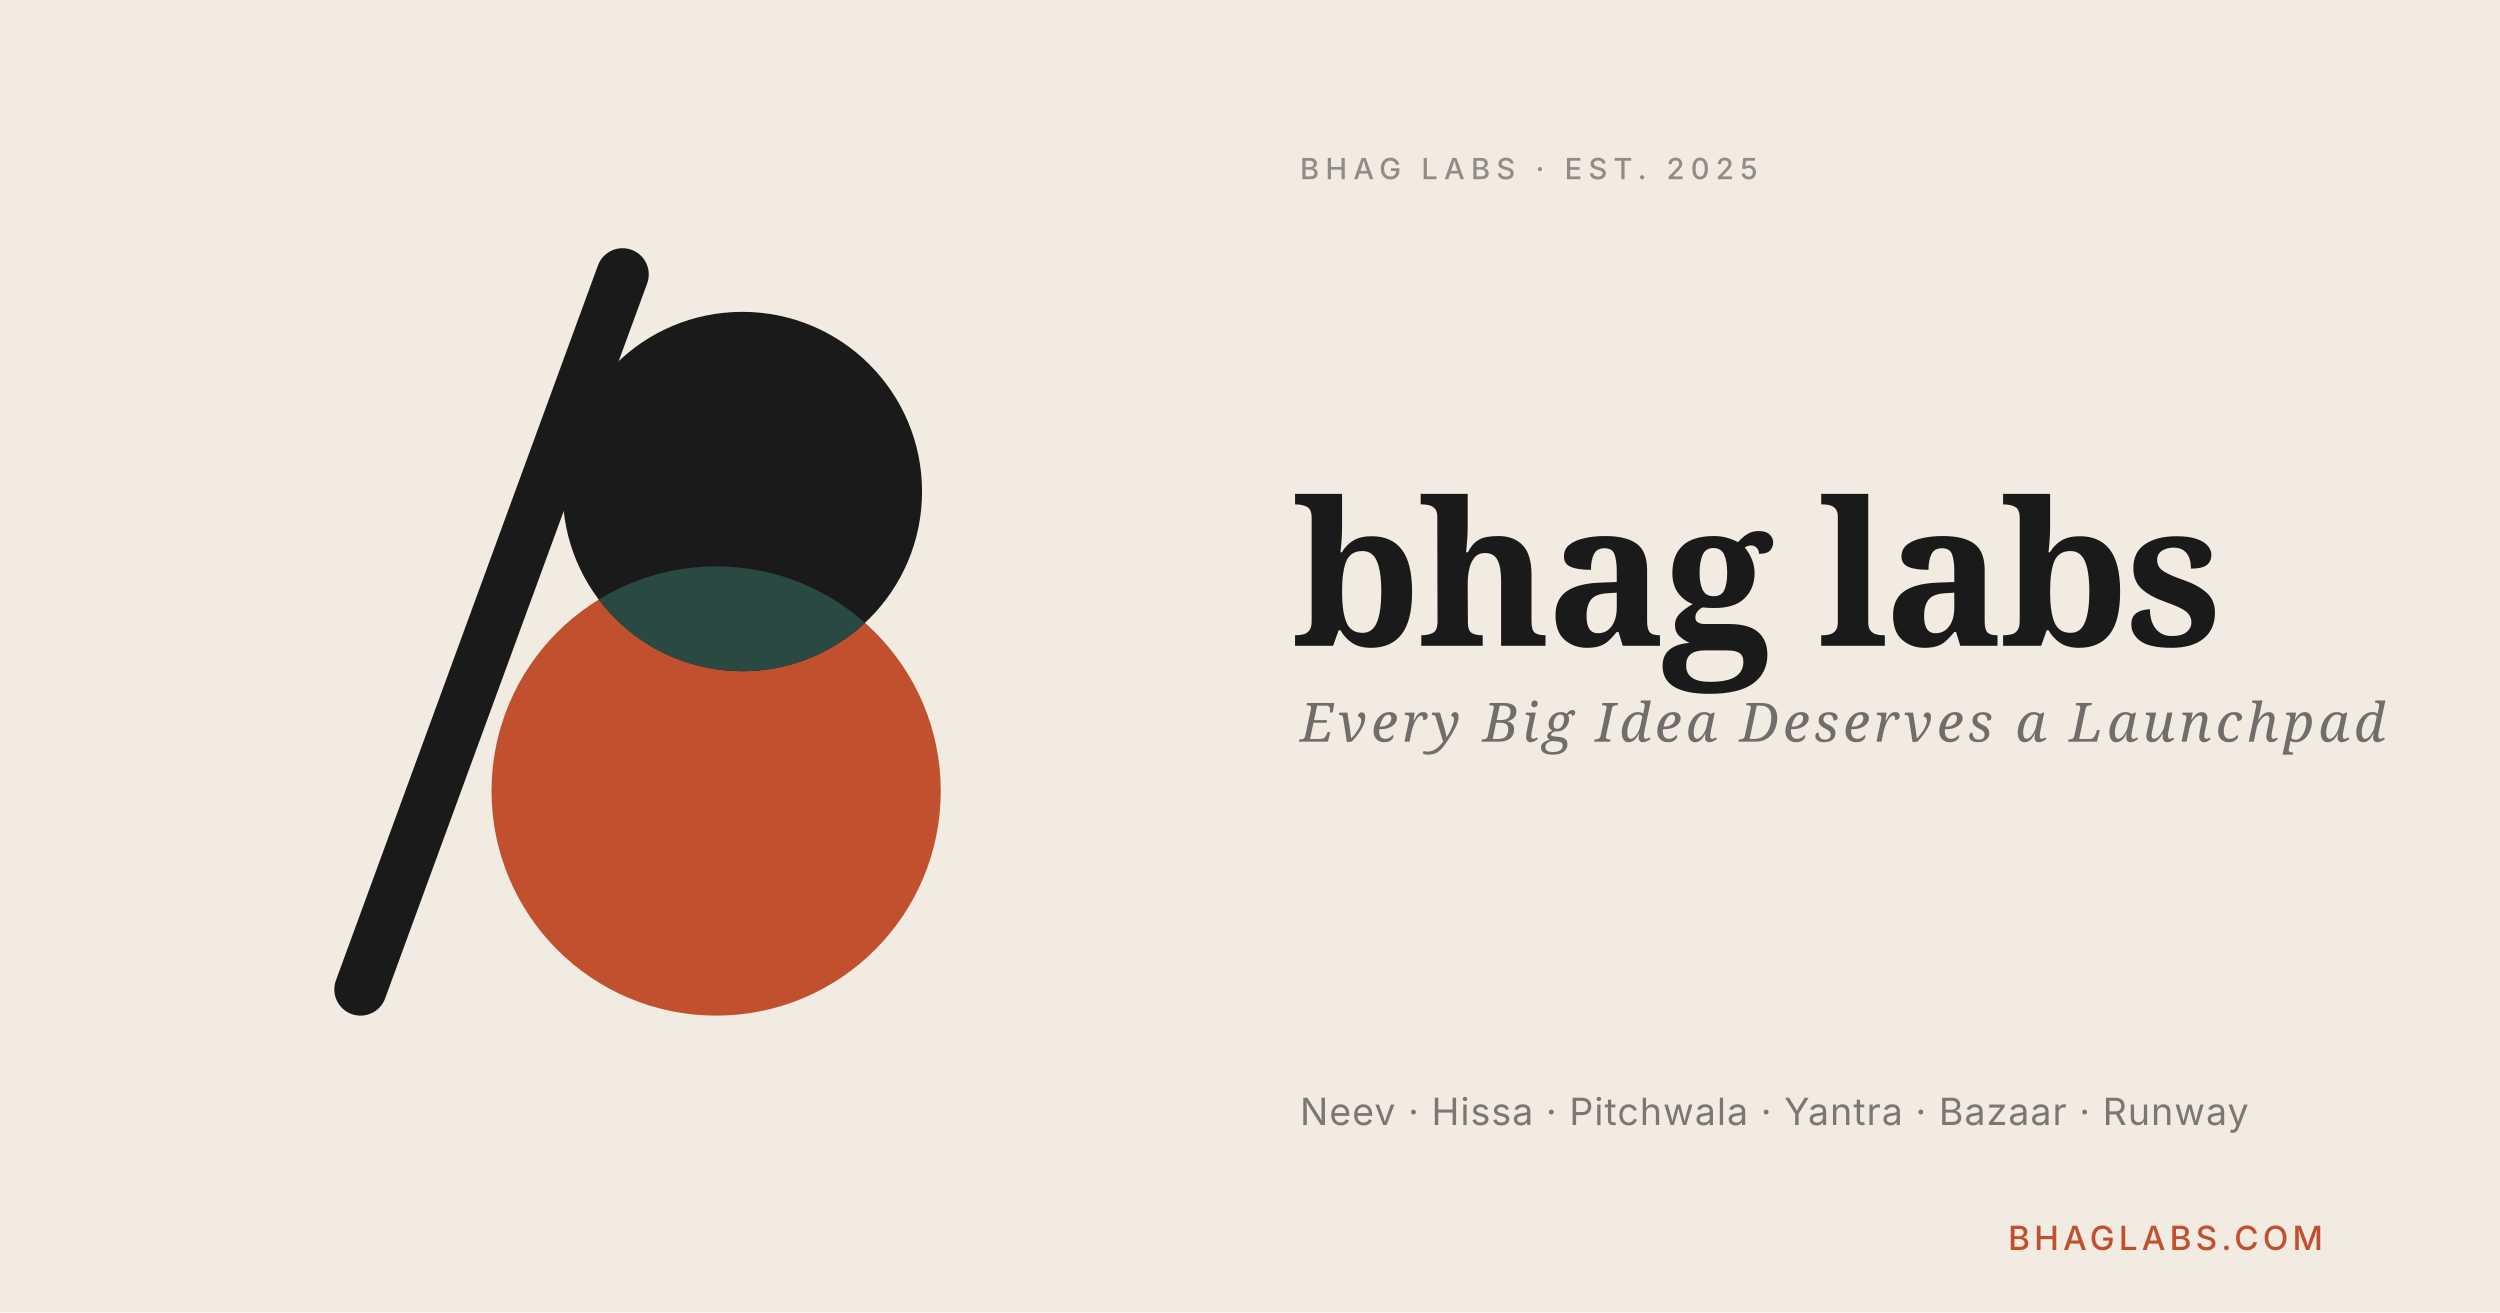
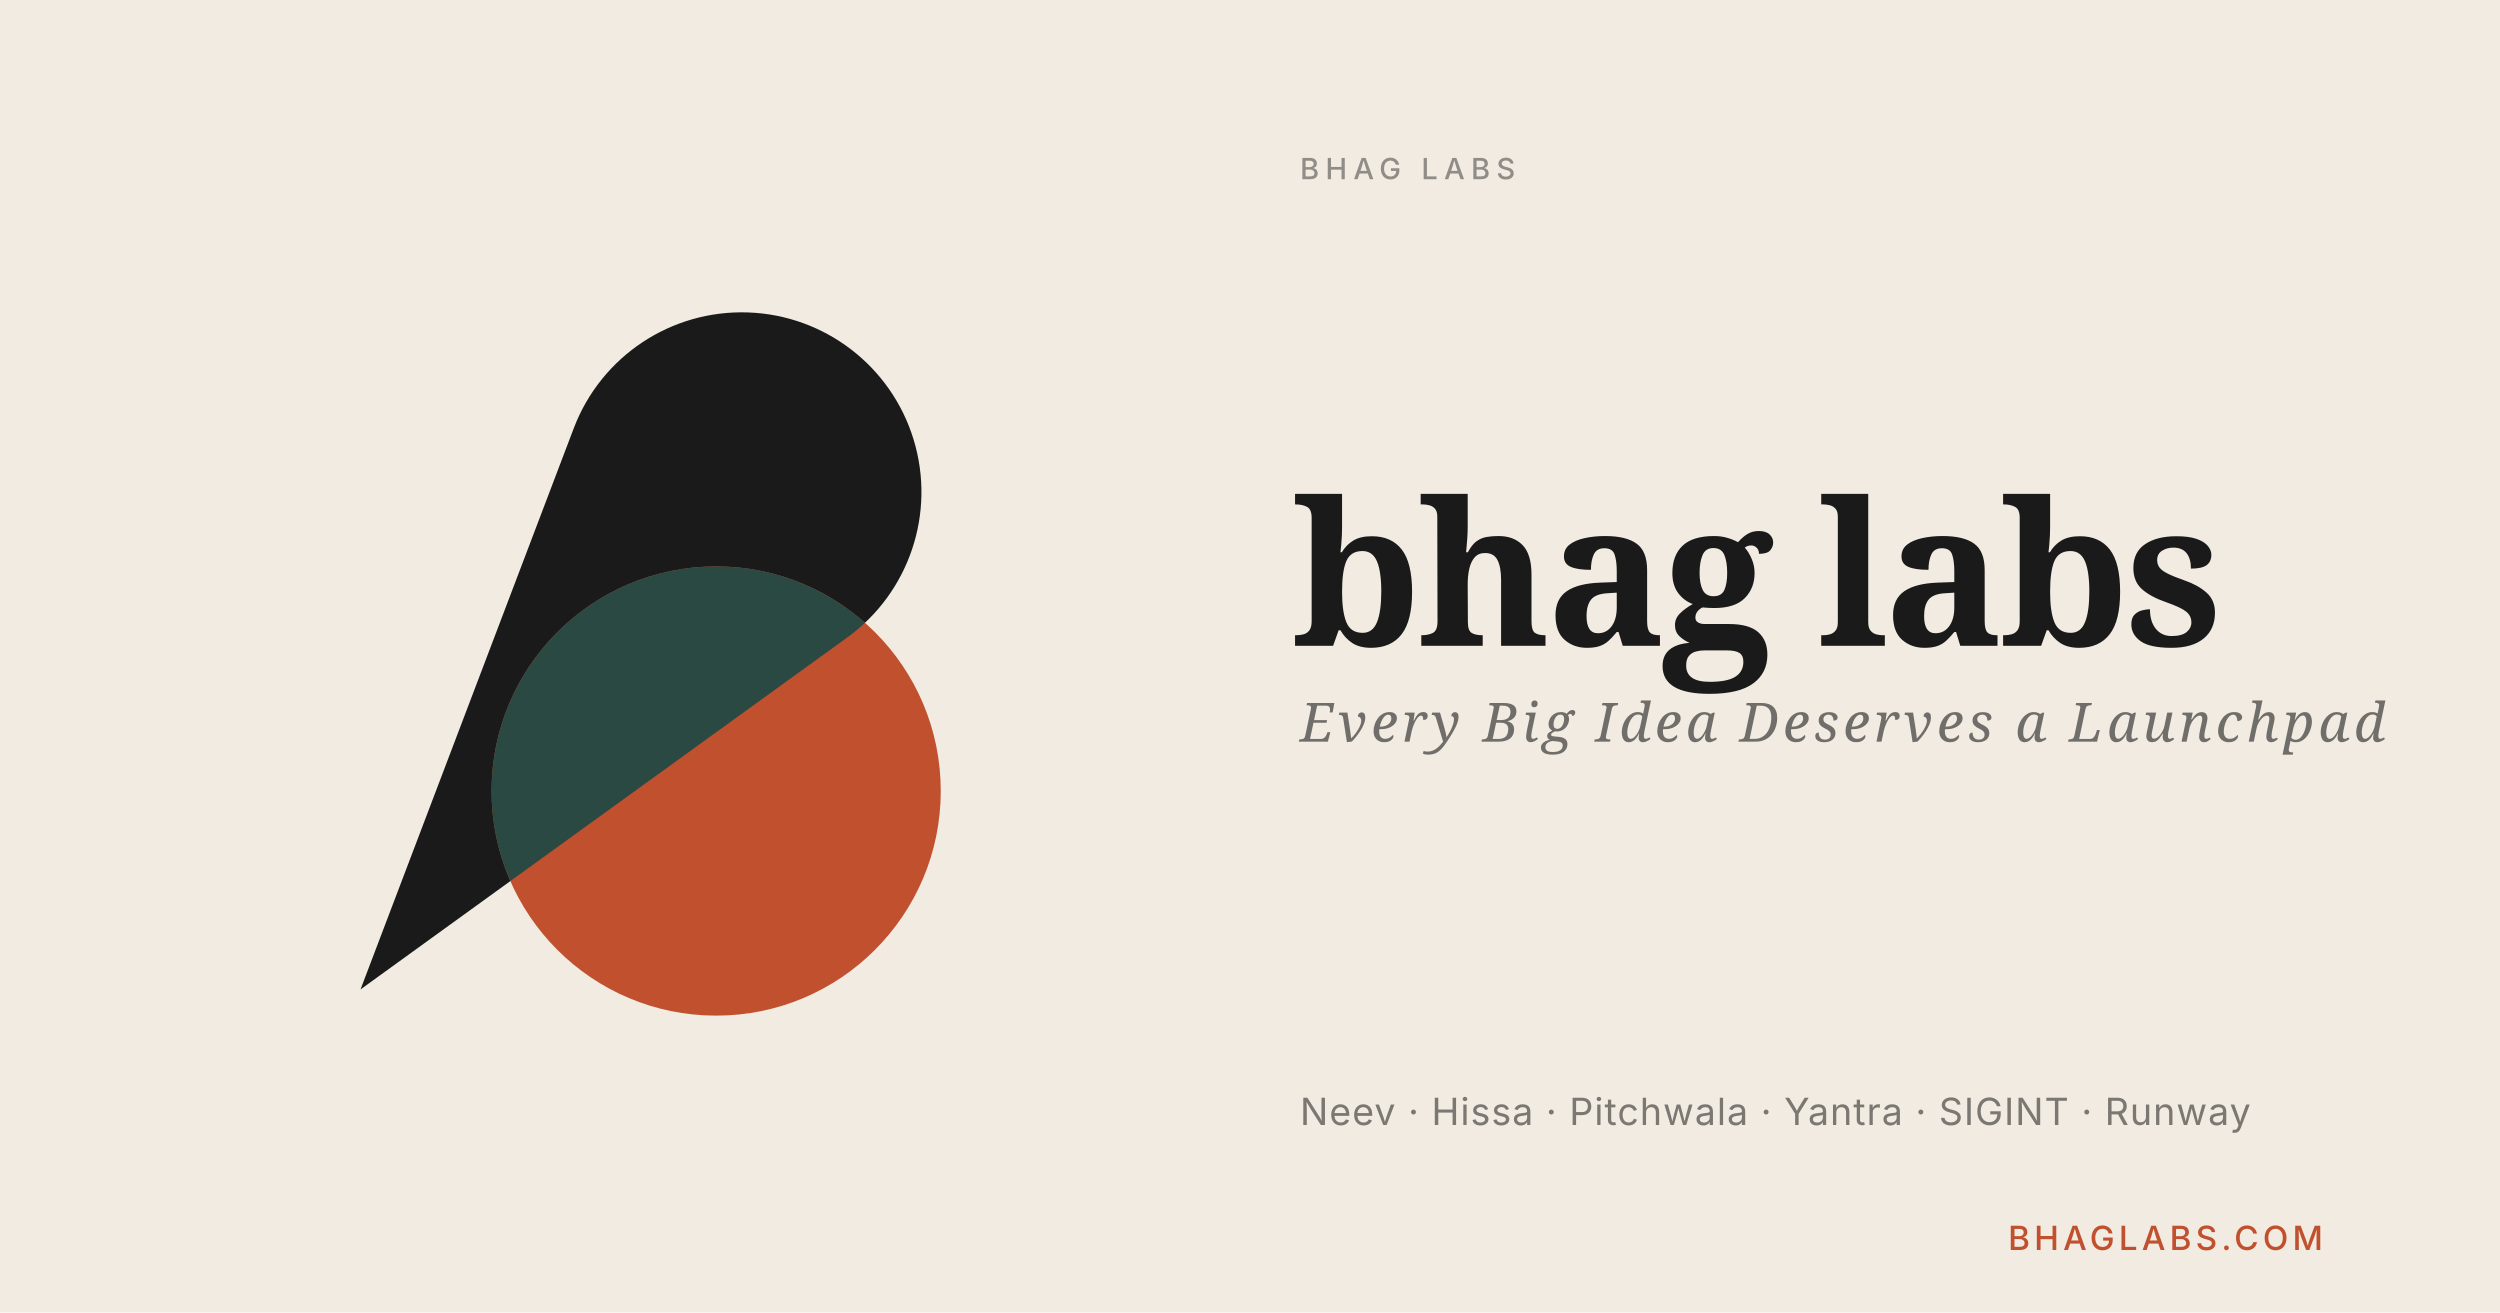
<svg xmlns="http://www.w3.org/2000/svg" viewBox="0 0 1200 630" role="img" aria-label="BHAG Labs">
  <rect width="1200" height="630" fill="#f1ebe1" />
  <g transform="translate(85,85) scale(1.796875)">
    <defs>
      <clipPath id="og-clip">
-         <circle cx="151" cy="84" r="48" />
+         <path d="M 49 217 L 106 67 A 48 48 0 1 1 179 123 Z" />
      </clipPath>
    </defs>
-     <line x1="49" y1="217" x2="119" y2="26" stroke="#1a1a1a" stroke-width="14" stroke-linecap="round" />
+     <path d="M 49 217 L 106 67 A 48 48 0 1 1 179 123 Z" fill="#1a1a1a" />
    <circle cx="144" cy="164" r="60" fill="#c1502e" />
-     <circle cx="151" cy="84" r="48" fill="#1a1a1a" />
    <circle cx="144" cy="164" r="60" fill="#2a4942" clip-path="url(#og-clip)" />
  </g>
  <g transform="translate(620, 310)">
    <text x="0" y="0" font-family="'Playfair Display', Georgia, serif" font-weight="700" font-size="96" letter-spacing="-2" fill="#1a1a1a">bhag labs</text>
    <text x="4" y="46" font-family="'Cormorant Garamond', Garamond, serif" font-weight="400" font-style="italic" font-size="26" letter-spacing="2" fill="#1a1a1a" opacity="0.6">Every Big Idea Deserves a Launchpad</text>
  </g>
-   <text x="624" y="86" text-anchor="start" font-family="Inter, ui-sans-serif, system-ui, sans-serif" font-weight="500" font-size="14" letter-spacing="3" fill="#1a1a1a" opacity="0.45">BHAG LABS  ·  EST. 2025</text>
-   <text x="624" y="540" font-family="Inter, ui-sans-serif, system-ui, sans-serif" font-weight="400" font-size="18" letter-spacing="0.5" fill="#1a1a1a" opacity="0.55">Neev  ·  Hissa  ·  Pitchwala  ·  Yantra  ·  Bazaar  ·  Runway</text>
+   <text x="624" y="86" text-anchor="start" font-family="Inter, ui-sans-serif, system-ui, sans-serif" font-weight="500" font-size="14" letter-spacing="3" fill="#1a1a1a" opacity="0.45">BHAG LABS</text>
+   <text x="624" y="540" font-family="Inter, ui-sans-serif, system-ui, sans-serif" font-weight="400" font-size="18" letter-spacing="0.5" fill="#1a1a1a" opacity="0.55">Neev  ·  Hissa  ·  Pitchwala  ·  Yantra  ·  SIGINT  ·  Runway</text>
  <text x="1115" y="600" text-anchor="end" font-family="Inter, ui-sans-serif, system-ui, sans-serif" font-weight="500" font-size="16" letter-spacing="2" fill="#c1502e">BHAGLABS.COM</text>
</svg>
